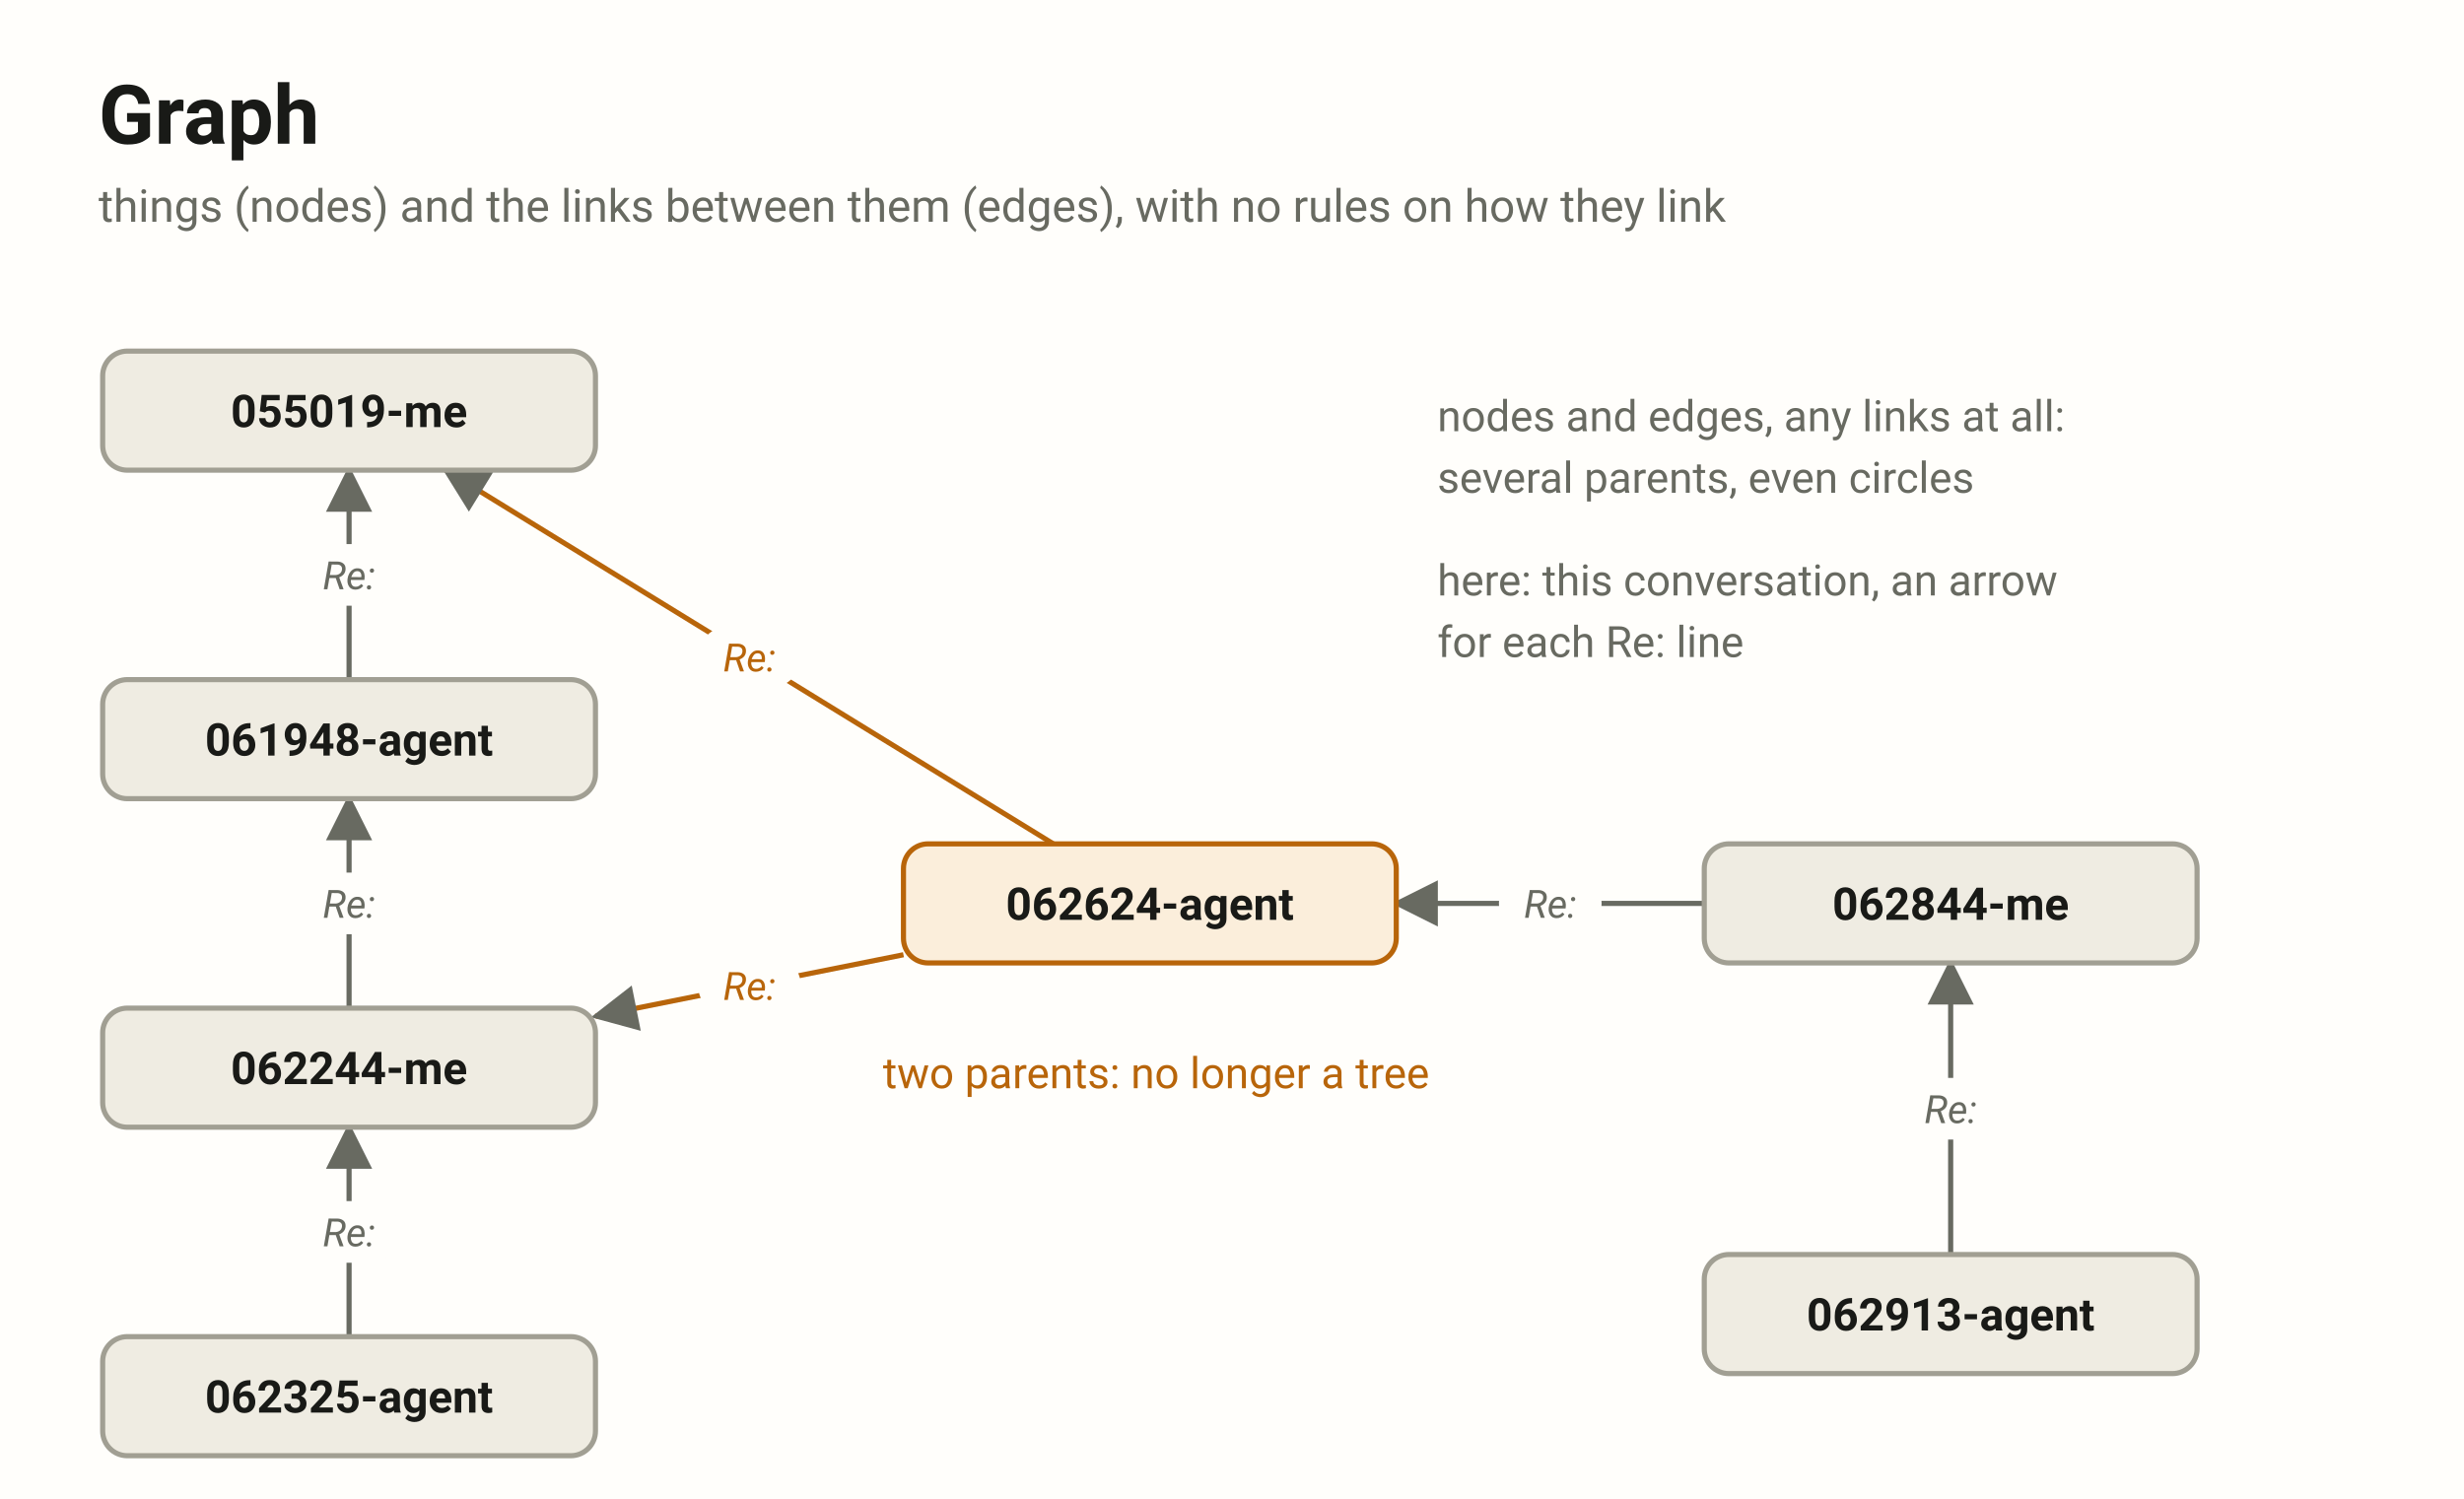
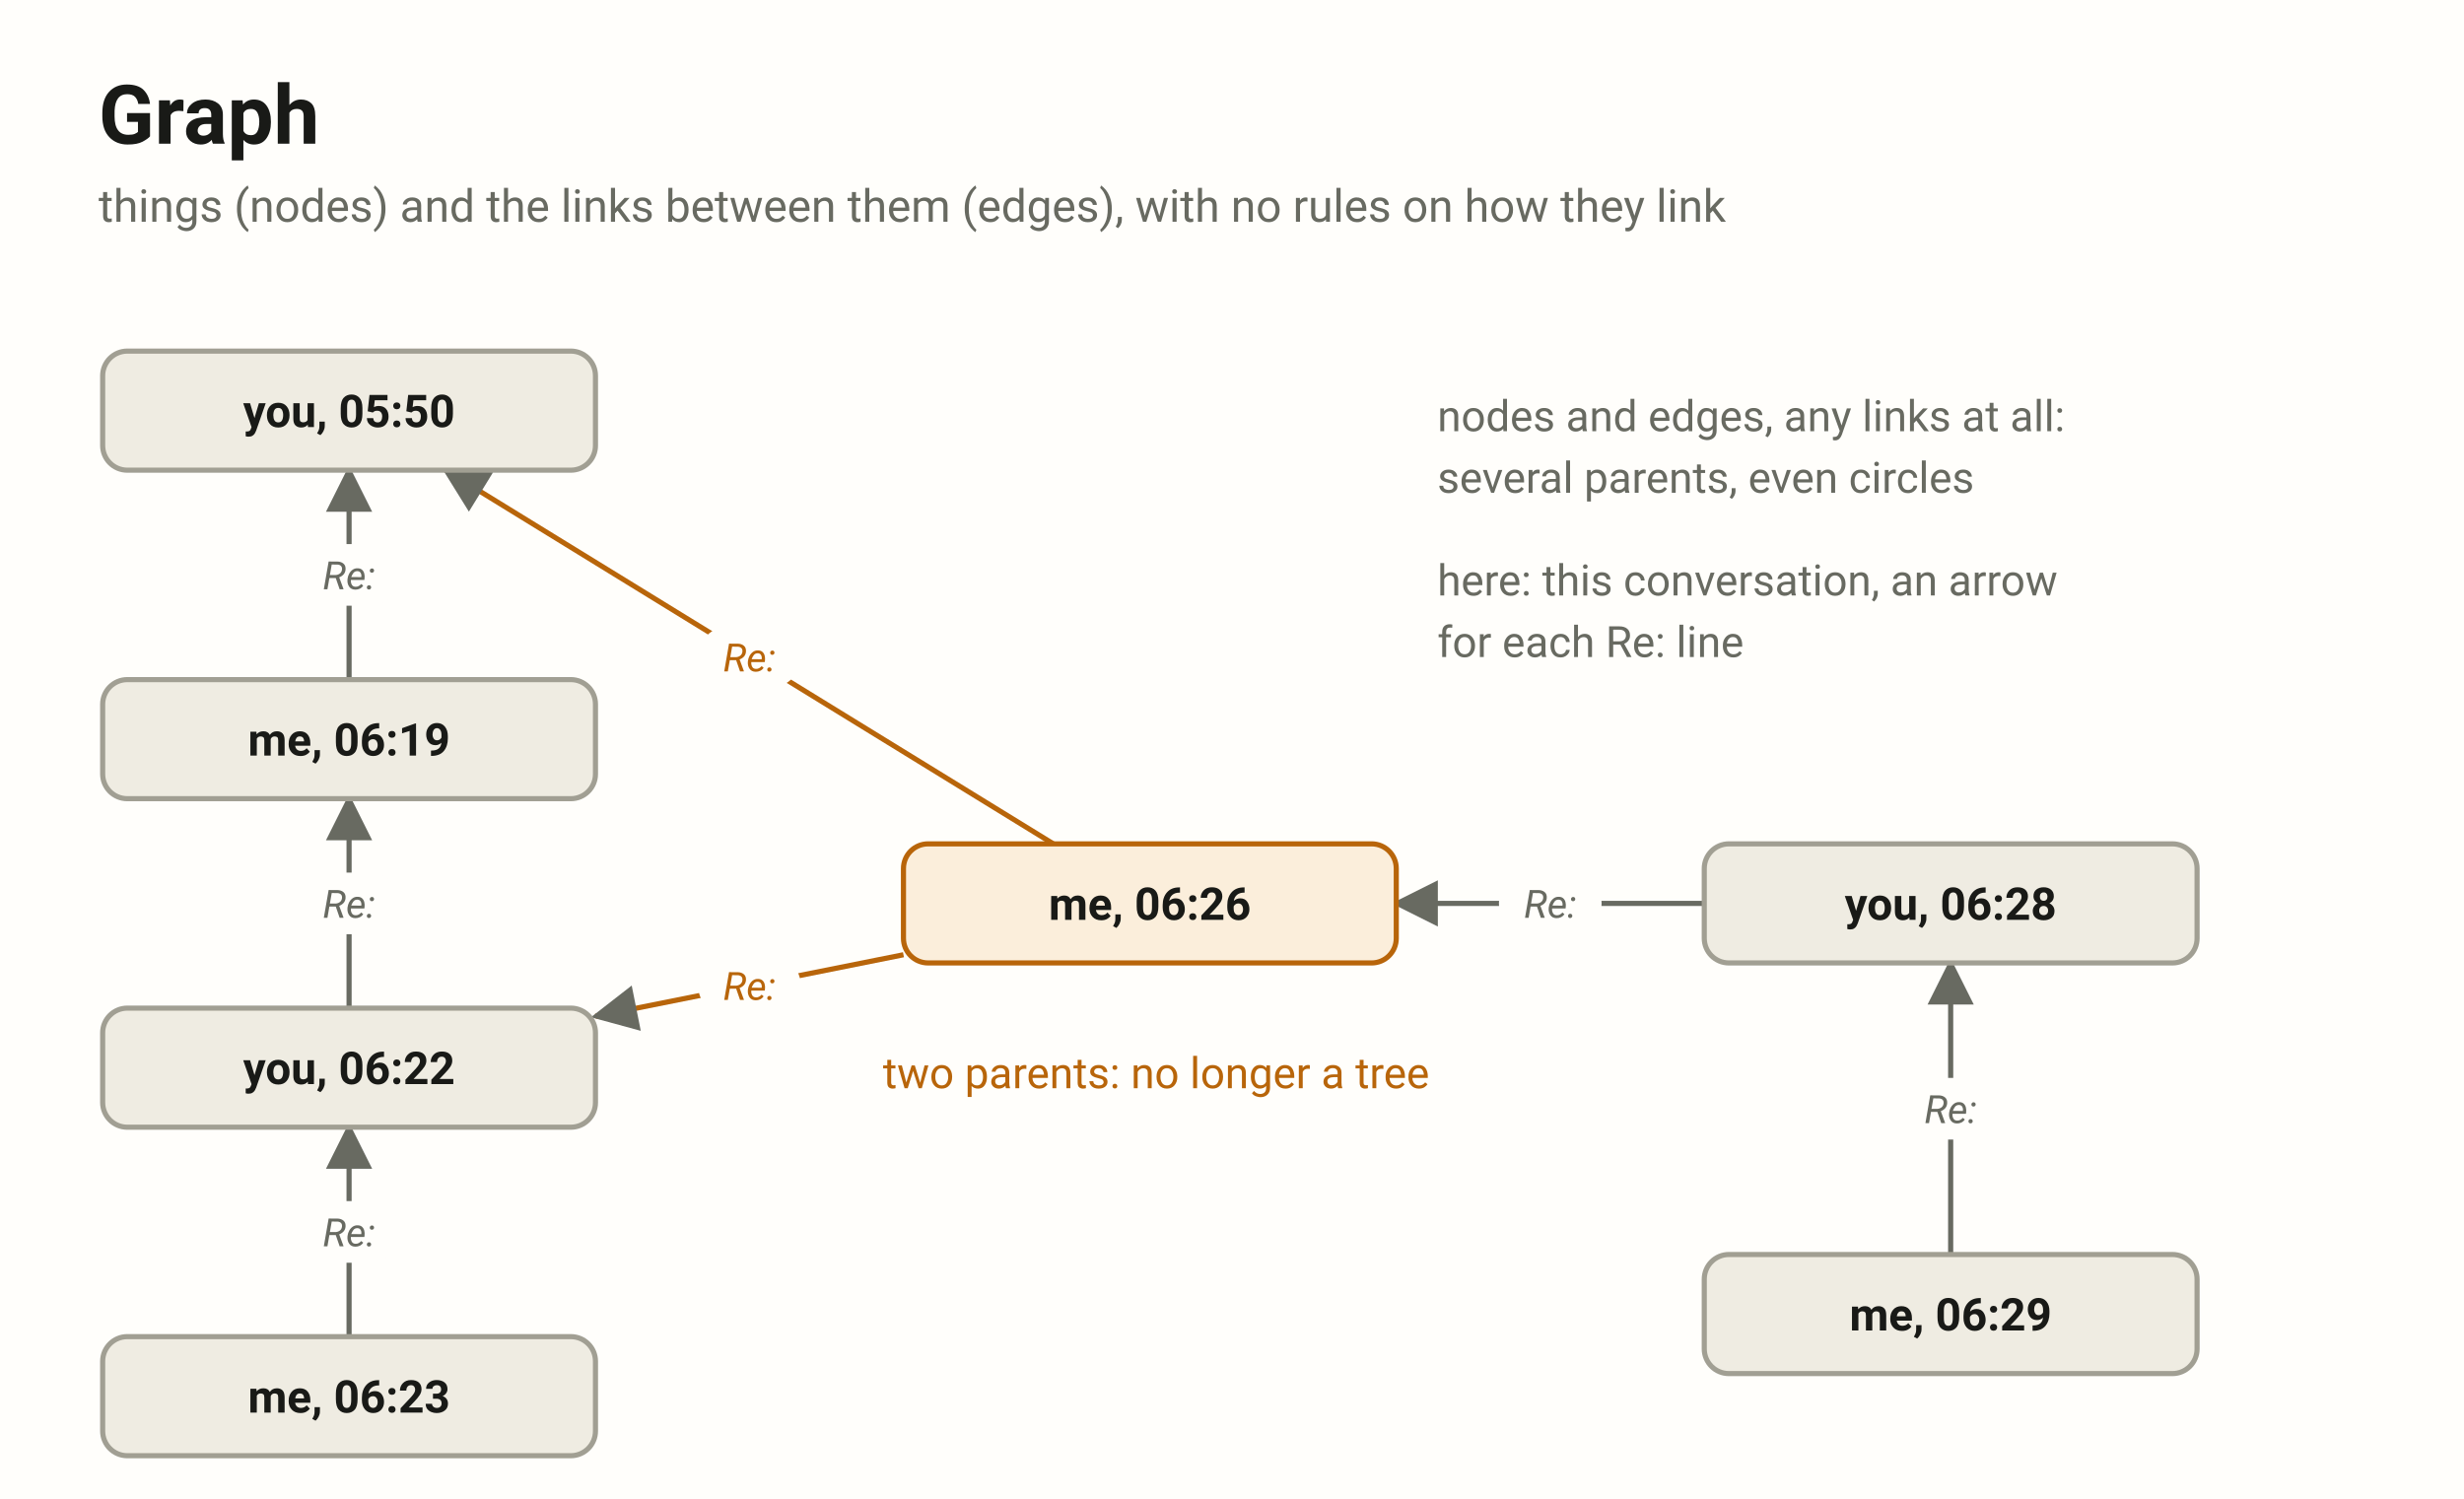
<svg xmlns="http://www.w3.org/2000/svg" viewBox="0 0 1200 730" font-family="system-ui, -apple-system, 'Segoe UI', Roboto, sans-serif">
  <rect width="1200" height="730" fill="#fffefb" />
  <defs>
    <marker id="a" viewBox="0 0 10 10" refX="9" refY="5" markerWidth="9" markerHeight="9" orient="auto">
      <path d="M0 0 L10 5 L0 10z" fill="#686a61" />
    </marker>
  </defs>
  <text x="48" y="70" fill="#191a17" font-size="40" font-weight="700">Graph</text>
  <text x="48" y="108" fill="#686a61" font-size="22">things (nodes) and the links between them (edges), with no rules on how they link</text>
  <line x1="170" y1="331" x2="170" y2="229" stroke="#686a61" stroke-width="2.5" marker-end="url(#a)" />
  <rect x="145" y="265" width="50" height="30" rx="15" fill="#fffefb" />
  <text x="170" y="287" fill="#686a61" font-size="19" font-style="italic" text-anchor="middle">Re:</text>
  <line x1="170" y1="491" x2="170" y2="389" stroke="#686a61" stroke-width="2.5" marker-end="url(#a)" />
  <rect x="145" y="425" width="50" height="30" rx="15" fill="#fffefb" />
  <text x="170" y="447" fill="#686a61" font-size="19" font-style="italic" text-anchor="middle">Re:</text>
  <line x1="170" y1="651" x2="170" y2="549" stroke="#686a61" stroke-width="2.5" marker-end="url(#a)" />
  <rect x="145" y="585" width="50" height="30" rx="15" fill="#fffefb" />
  <text x="170" y="607" fill="#686a61" font-size="19" font-style="italic" text-anchor="middle">Re:</text>
  <line x1="513" y1="411" x2="217" y2="229" stroke="#b8650a" stroke-width="2.5" marker-end="url(#a)" />
  <rect x="340" y="305" width="50" height="30" rx="15" fill="#fffefb" />
  <text x="365" y="327" fill="#b8650a" font-size="19" font-style="italic" text-anchor="middle">Re:</text>
  <line x1="440" y1="465" x2="290" y2="495" stroke="#b8650a" stroke-width="2.5" marker-end="url(#a)" />
  <rect x="340" y="465" width="50" height="30" rx="15" fill="#fffefb" />
  <text x="365" y="487" fill="#b8650a" font-size="19" font-style="italic" text-anchor="middle">Re:</text>
  <line x1="830" y1="440" x2="680" y2="440" stroke="#686a61" stroke-width="2.5" marker-end="url(#a)" />
  <rect x="730" y="425" width="50" height="30" rx="15" fill="#fffefb" />
  <text x="755" y="447" fill="#686a61" font-size="19" font-style="italic" text-anchor="middle">Re:</text>
  <line x1="950" y1="611" x2="950" y2="469" stroke="#686a61" stroke-width="2.5" marker-end="url(#a)" />
  <rect x="925" y="525" width="50" height="30" rx="15" fill="#fffefb" />
  <text x="950" y="547" fill="#686a61" font-size="19" font-style="italic" text-anchor="middle">Re:</text>
  <rect x="50.0" y="171.0" width="240" height="58" rx="12" fill="#efece2" stroke="#a19f93" stroke-width="2.5" />
-   <text x="170" y="208" fill="#191a17" font-size="22" font-weight="700" text-anchor="middle">055019-me</text>
+   <text x="170" y="208" fill="#191a17" font-size="22" font-weight="700" text-anchor="middle">you, 05:50</text>
  <rect x="50.0" y="331.0" width="240" height="58" rx="12" fill="#efece2" stroke="#a19f93" stroke-width="2.5" />
-   <text x="170" y="368" fill="#191a17" font-size="22" font-weight="700" text-anchor="middle">061948-agent</text>
+   <text x="170" y="368" fill="#191a17" font-size="22" font-weight="700" text-anchor="middle">me, 06:19</text>
  <rect x="50.0" y="491.0" width="240" height="58" rx="12" fill="#efece2" stroke="#a19f93" stroke-width="2.5" />
-   <text x="170" y="528" fill="#191a17" font-size="22" font-weight="700" text-anchor="middle">062244-me</text>
+   <text x="170" y="528" fill="#191a17" font-size="22" font-weight="700" text-anchor="middle">you, 06:22</text>
  <rect x="50.0" y="651.0" width="240" height="58" rx="12" fill="#efece2" stroke="#a19f93" stroke-width="2.5" />
-   <text x="170" y="688" fill="#191a17" font-size="22" font-weight="700" text-anchor="middle">062325-agent</text>
+   <text x="170" y="688" fill="#191a17" font-size="22" font-weight="700" text-anchor="middle">me, 06:23</text>
  <rect x="440.0" y="411.0" width="240" height="58" rx="12" fill="#fbeedb" stroke="#b8650a" stroke-width="2.5" />
-   <text x="560" y="448" fill="#191a17" font-size="22" font-weight="700" text-anchor="middle">062624-agent</text>
+   <text x="560" y="448" fill="#191a17" font-size="22" font-weight="700" text-anchor="middle">me, 06:26</text>
  <rect x="830.0" y="411.0" width="240" height="58" rx="12" fill="#efece2" stroke="#a19f93" stroke-width="2.5" />
-   <text x="950" y="448" fill="#191a17" font-size="22" font-weight="700" text-anchor="middle">062844-me</text>
+   <text x="950" y="448" fill="#191a17" font-size="22" font-weight="700" text-anchor="middle">you, 06:28</text>
  <rect x="830.0" y="611.0" width="240" height="58" rx="12" fill="#efece2" stroke="#a19f93" stroke-width="2.5" />
-   <text x="950" y="648" fill="#191a17" font-size="22" font-weight="700" text-anchor="middle">062913-agent</text>
+   <text x="950" y="648" fill="#191a17" font-size="22" font-weight="700" text-anchor="middle">me, 06:29</text>
  <g font-size="21">
    <text x="430" y="530" fill="#b8650a">two parents: no longer a tree</text>
    <text x="700" y="210" fill="#686a61">nodes and edges, any links at all:</text>
    <text x="700" y="240" fill="#686a61">several parents, even circles</text>
    <text x="700" y="290" fill="#686a61">here: this conversation, an arrow</text>
    <text x="700" y="320" fill="#686a61">for each Re: line</text>
  </g>
</svg>
